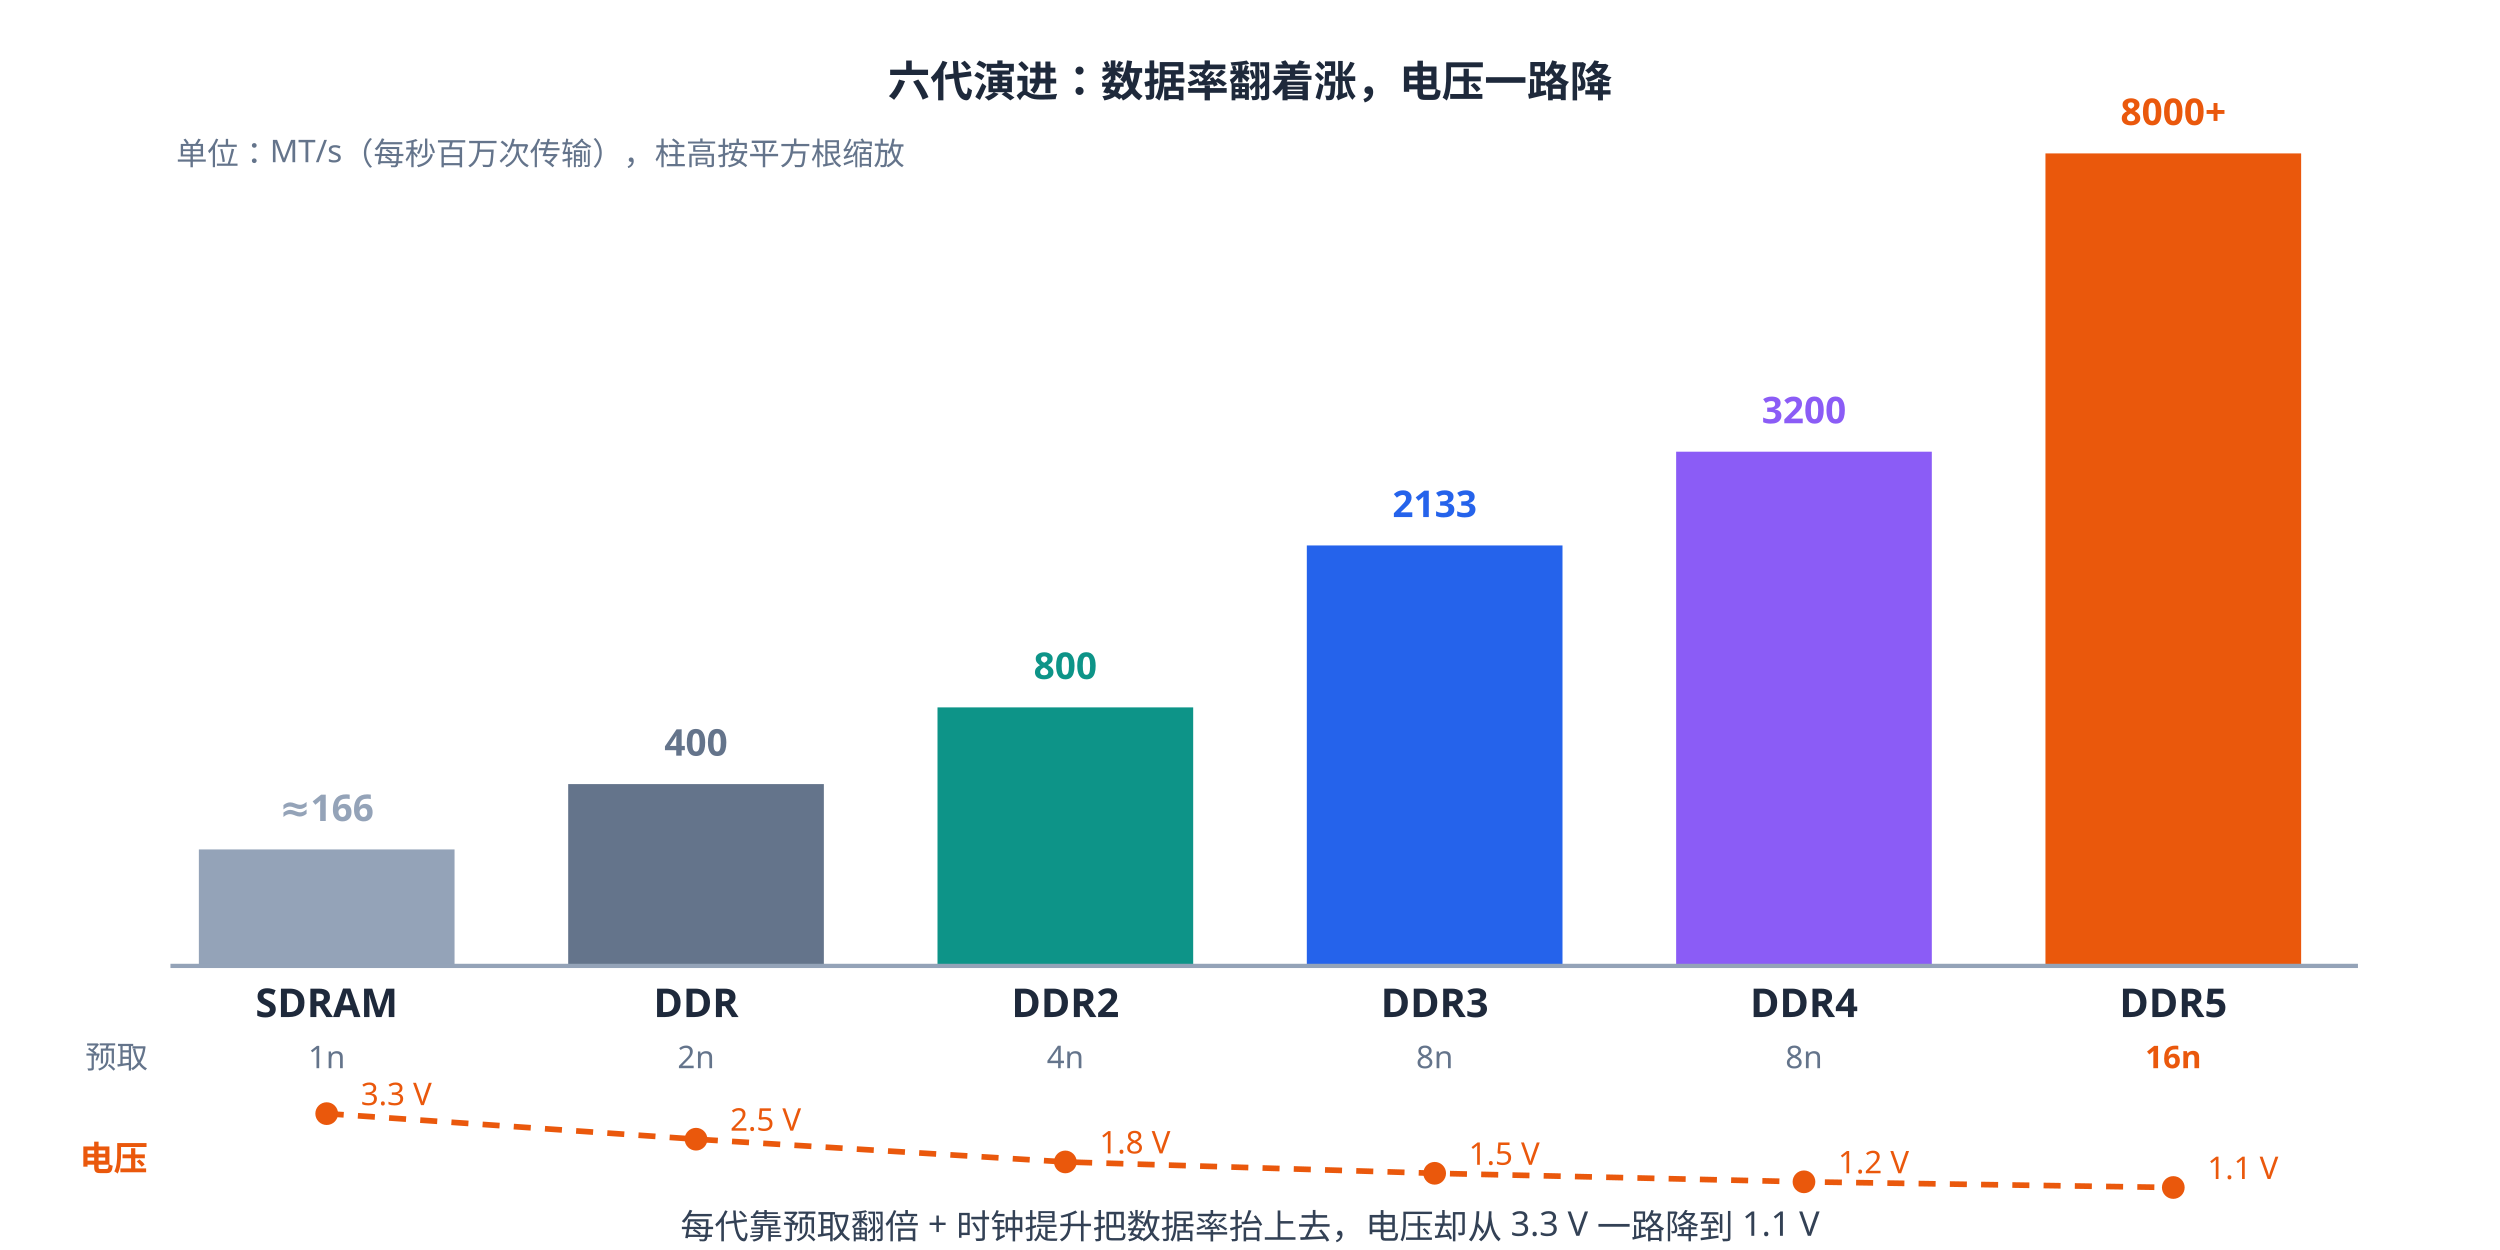
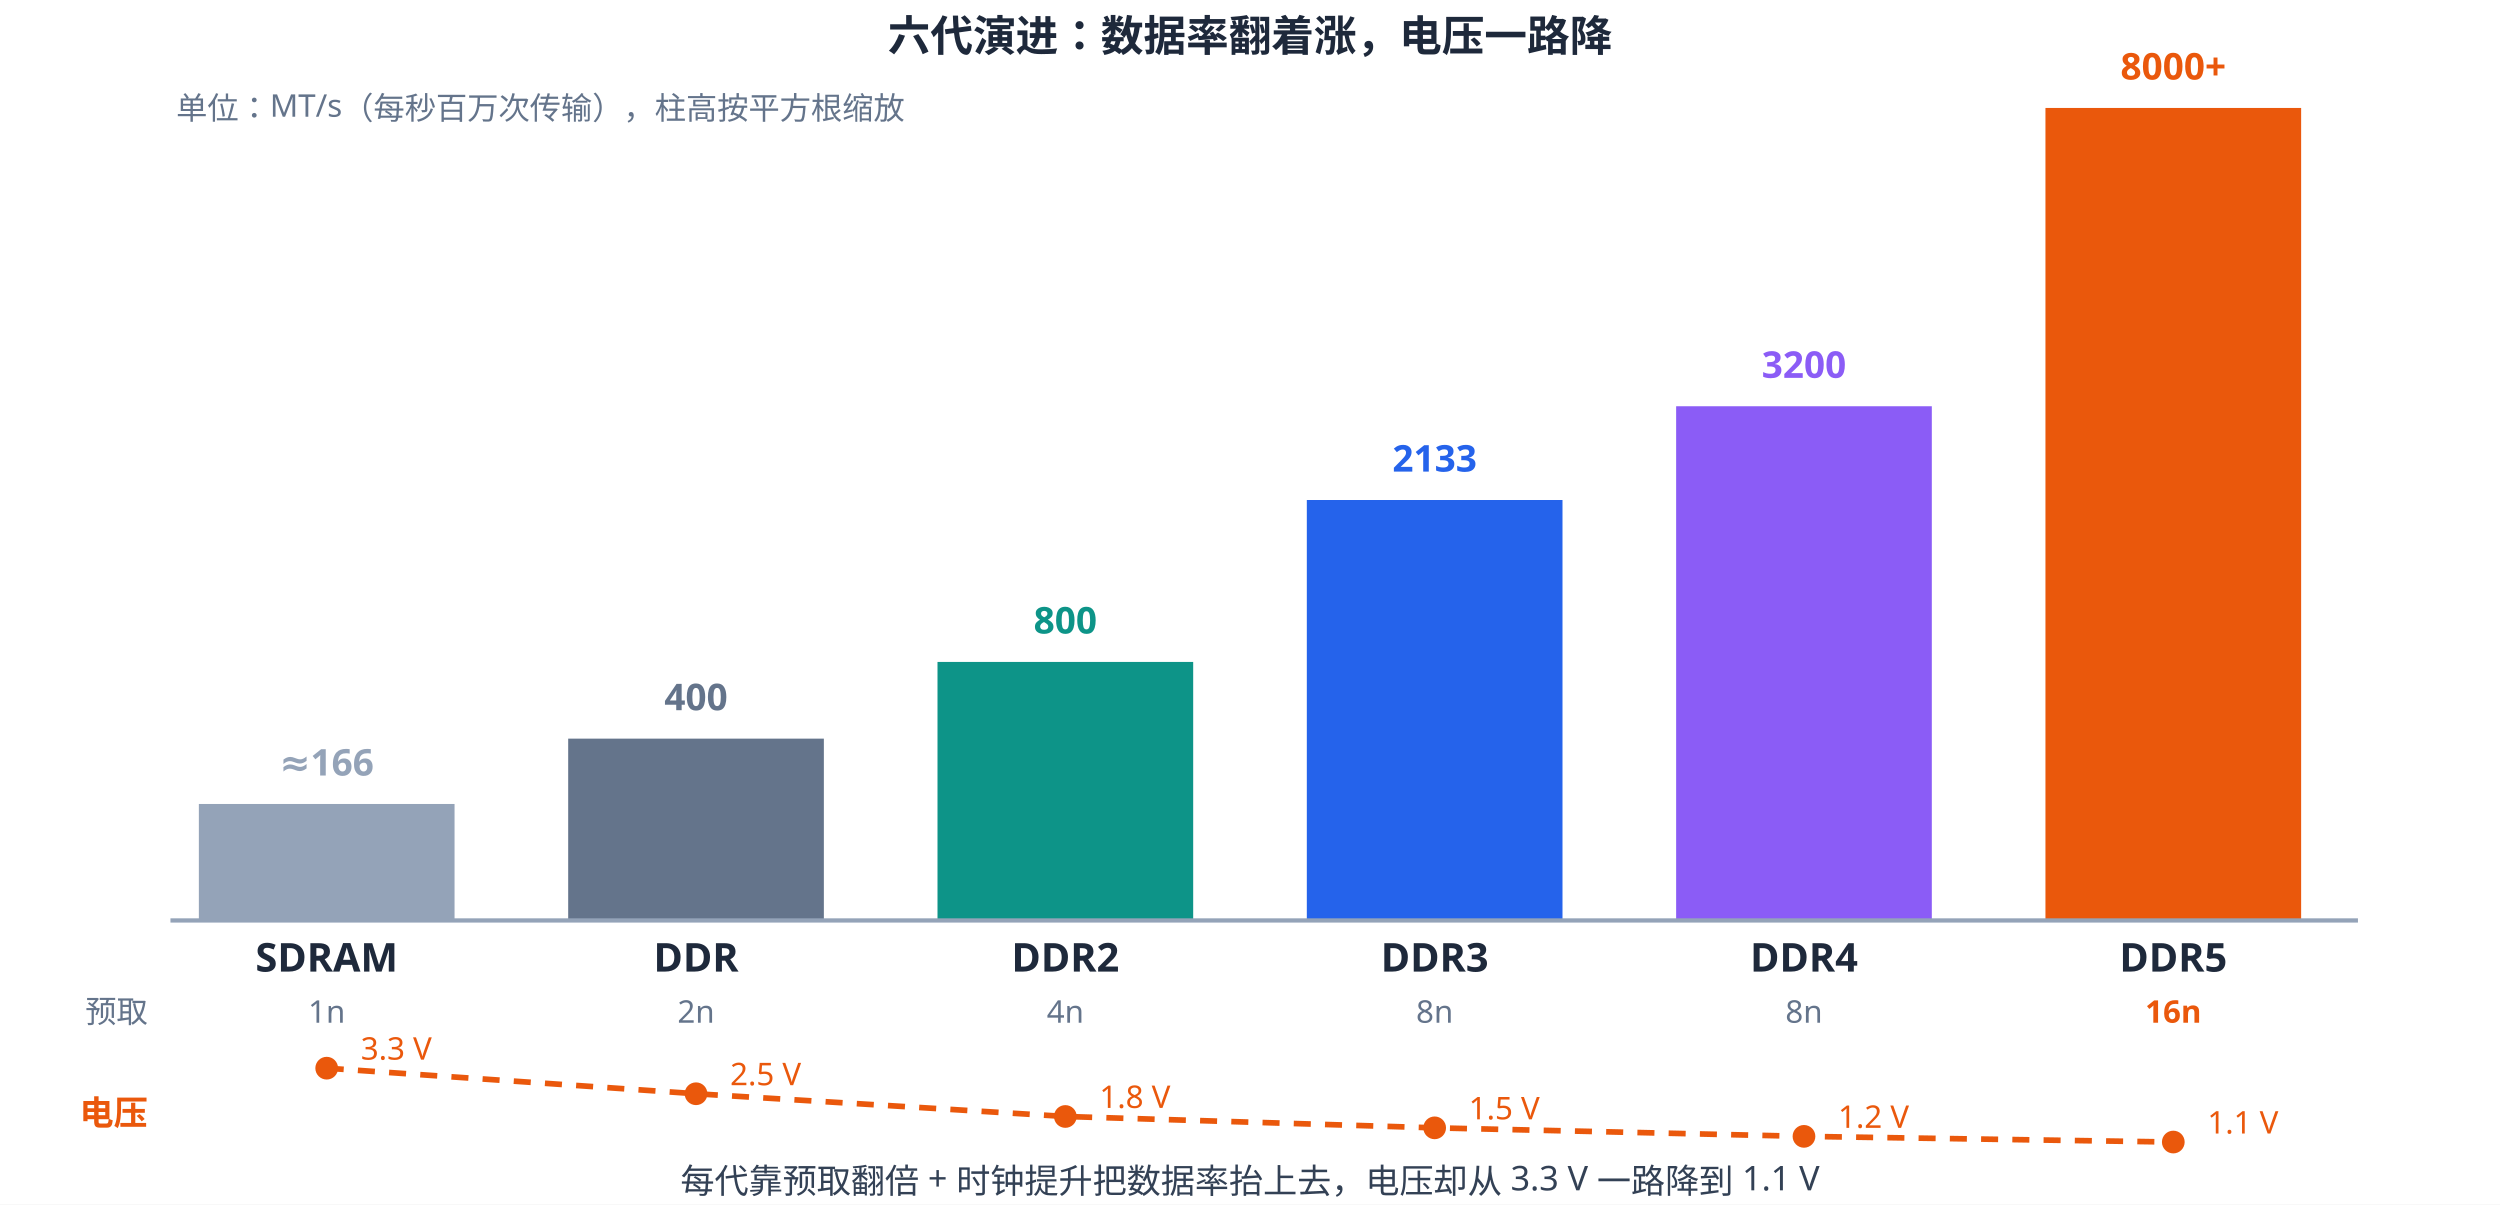
- <svg xmlns="http://www.w3.org/2000/svg" viewBox="0 0 880 440" font-family="'PingFang SC','Microsoft YaHei',sans-serif">
+ <svg xmlns="http://www.w3.org/2000/svg" viewBox="0 16 880 424" font-family="'PingFang SC','Microsoft YaHei',sans-serif">
  <rect x="0" y="0" width="880" height="440" fill="#ffffff" />
  <text x="440" y="34" text-anchor="middle" fill="#1e293b" font-size="15" font-weight="bold">六代演进：数据率翻着涨，电压一路降</text>
  <text x="62" y="58" text-anchor="start" fill="#64748b" font-size="11">单位：MT/s（每秒百万次传输），柱高按平方根缩放</text>
  <rect x="70" y="299" width="90" height="41" fill="#94a3b8" />
  <rect x="200" y="276" width="90" height="64" fill="#64748b" />
  <rect x="330" y="249" width="90" height="91" fill="#0d9488" />
  <rect x="460" y="192" width="90" height="148" fill="#2563eb" />
  <rect x="590" y="159" width="90" height="181" fill="#8b5cf6" />
  <rect x="720" y="54" width="90" height="286" fill="#ea580c" />
  <text x="115" y="289" text-anchor="middle" fill="#94a3b8" font-size="13" font-weight="bold">≈166</text>
  <text x="245" y="266" text-anchor="middle" fill="#64748b" font-size="13" font-weight="bold">400</text>
  <text x="375" y="239" text-anchor="middle" fill="#0d9488" font-size="13" font-weight="bold">800</text>
  <text x="505" y="182" text-anchor="middle" fill="#2563eb" font-size="13" font-weight="bold">2133</text>
  <text x="635" y="149" text-anchor="middle" fill="#8b5cf6" font-size="13" font-weight="bold">3200</text>
  <text x="765" y="44" text-anchor="middle" fill="#ea580c" font-size="13" font-weight="bold">8000+</text>
  <line x1="60" y1="340" x2="830" y2="340" stroke="#94a3b8" stroke-width="1.5" />
  <text x="115" y="358" text-anchor="middle" fill="#1e293b" font-size="14" font-weight="bold">SDRAM</text>
  <text x="245" y="358" text-anchor="middle" fill="#1e293b" font-size="14" font-weight="bold">DDR</text>
  <text x="375" y="358" text-anchor="middle" fill="#1e293b" font-size="14" font-weight="bold">DDR2</text>
  <text x="505" y="358" text-anchor="middle" fill="#1e293b" font-size="14" font-weight="bold">DDR3</text>
  <text x="635" y="358" text-anchor="middle" fill="#1e293b" font-size="14" font-weight="bold">DDR4</text>
  <text x="765" y="358" text-anchor="middle" fill="#1e293b" font-size="14" font-weight="bold">DDR5</text>
  <text x="52" y="376" text-anchor="end" fill="#64748b" font-size="11">预取</text>
  <text x="115" y="376" text-anchor="middle" fill="#64748b" font-size="11">1n</text>
  <text x="245" y="376" text-anchor="middle" fill="#64748b" font-size="11">2n</text>
  <text x="375" y="376" text-anchor="middle" fill="#64748b" font-size="11">4n</text>
  <text x="505" y="376" text-anchor="middle" fill="#64748b" font-size="11">8n</text>
  <text x="635" y="376" text-anchor="middle" fill="#64748b" font-size="11">8n</text>
  <text x="765" y="376" text-anchor="middle" fill="#ea580c" font-size="11" font-weight="bold">16n</text>
  <text x="52" y="412" text-anchor="end" fill="#ea580c" font-size="12" font-weight="bold">电压</text>
  <polyline points="115,392 245,401 375,409 505,413 635,416 765,418" fill="none" stroke="#ea580c" stroke-width="2" stroke-dasharray="6,5" />
  <circle cx="115" cy="392" r="4" fill="#ea580c" />
  <circle cx="245" cy="401" r="4" fill="#ea580c" />
  <circle cx="375" cy="409" r="4" fill="#ea580c" />
  <circle cx="505" cy="413" r="4" fill="#ea580c" />
  <circle cx="635" cy="416" r="4" fill="#ea580c" />
  <circle cx="765" cy="418" r="4" fill="#ea580c" />
  <text x="127" y="389" text-anchor="start" fill="#ea580c" font-size="11">3.3 V</text>
  <text x="257" y="398" text-anchor="start" fill="#ea580c" font-size="11">2.5 V</text>
  <text x="387" y="406" text-anchor="start" fill="#ea580c" font-size="11">1.8 V</text>
  <text x="517" y="410" text-anchor="start" fill="#ea580c" font-size="11">1.5 V</text>
  <text x="647" y="413" text-anchor="start" fill="#ea580c" font-size="11">1.2 V</text>
  <text x="777" y="415" text-anchor="start" fill="#ea580c" font-size="11">1.1 V</text>
  <text x="440" y="436" text-anchor="middle" fill="#334155" font-size="12">每代靠预取翻倍 + 时钟提升把数据率抬上去，电压却从 3.3 V 一路降到 1.1 V</text>
</svg>
